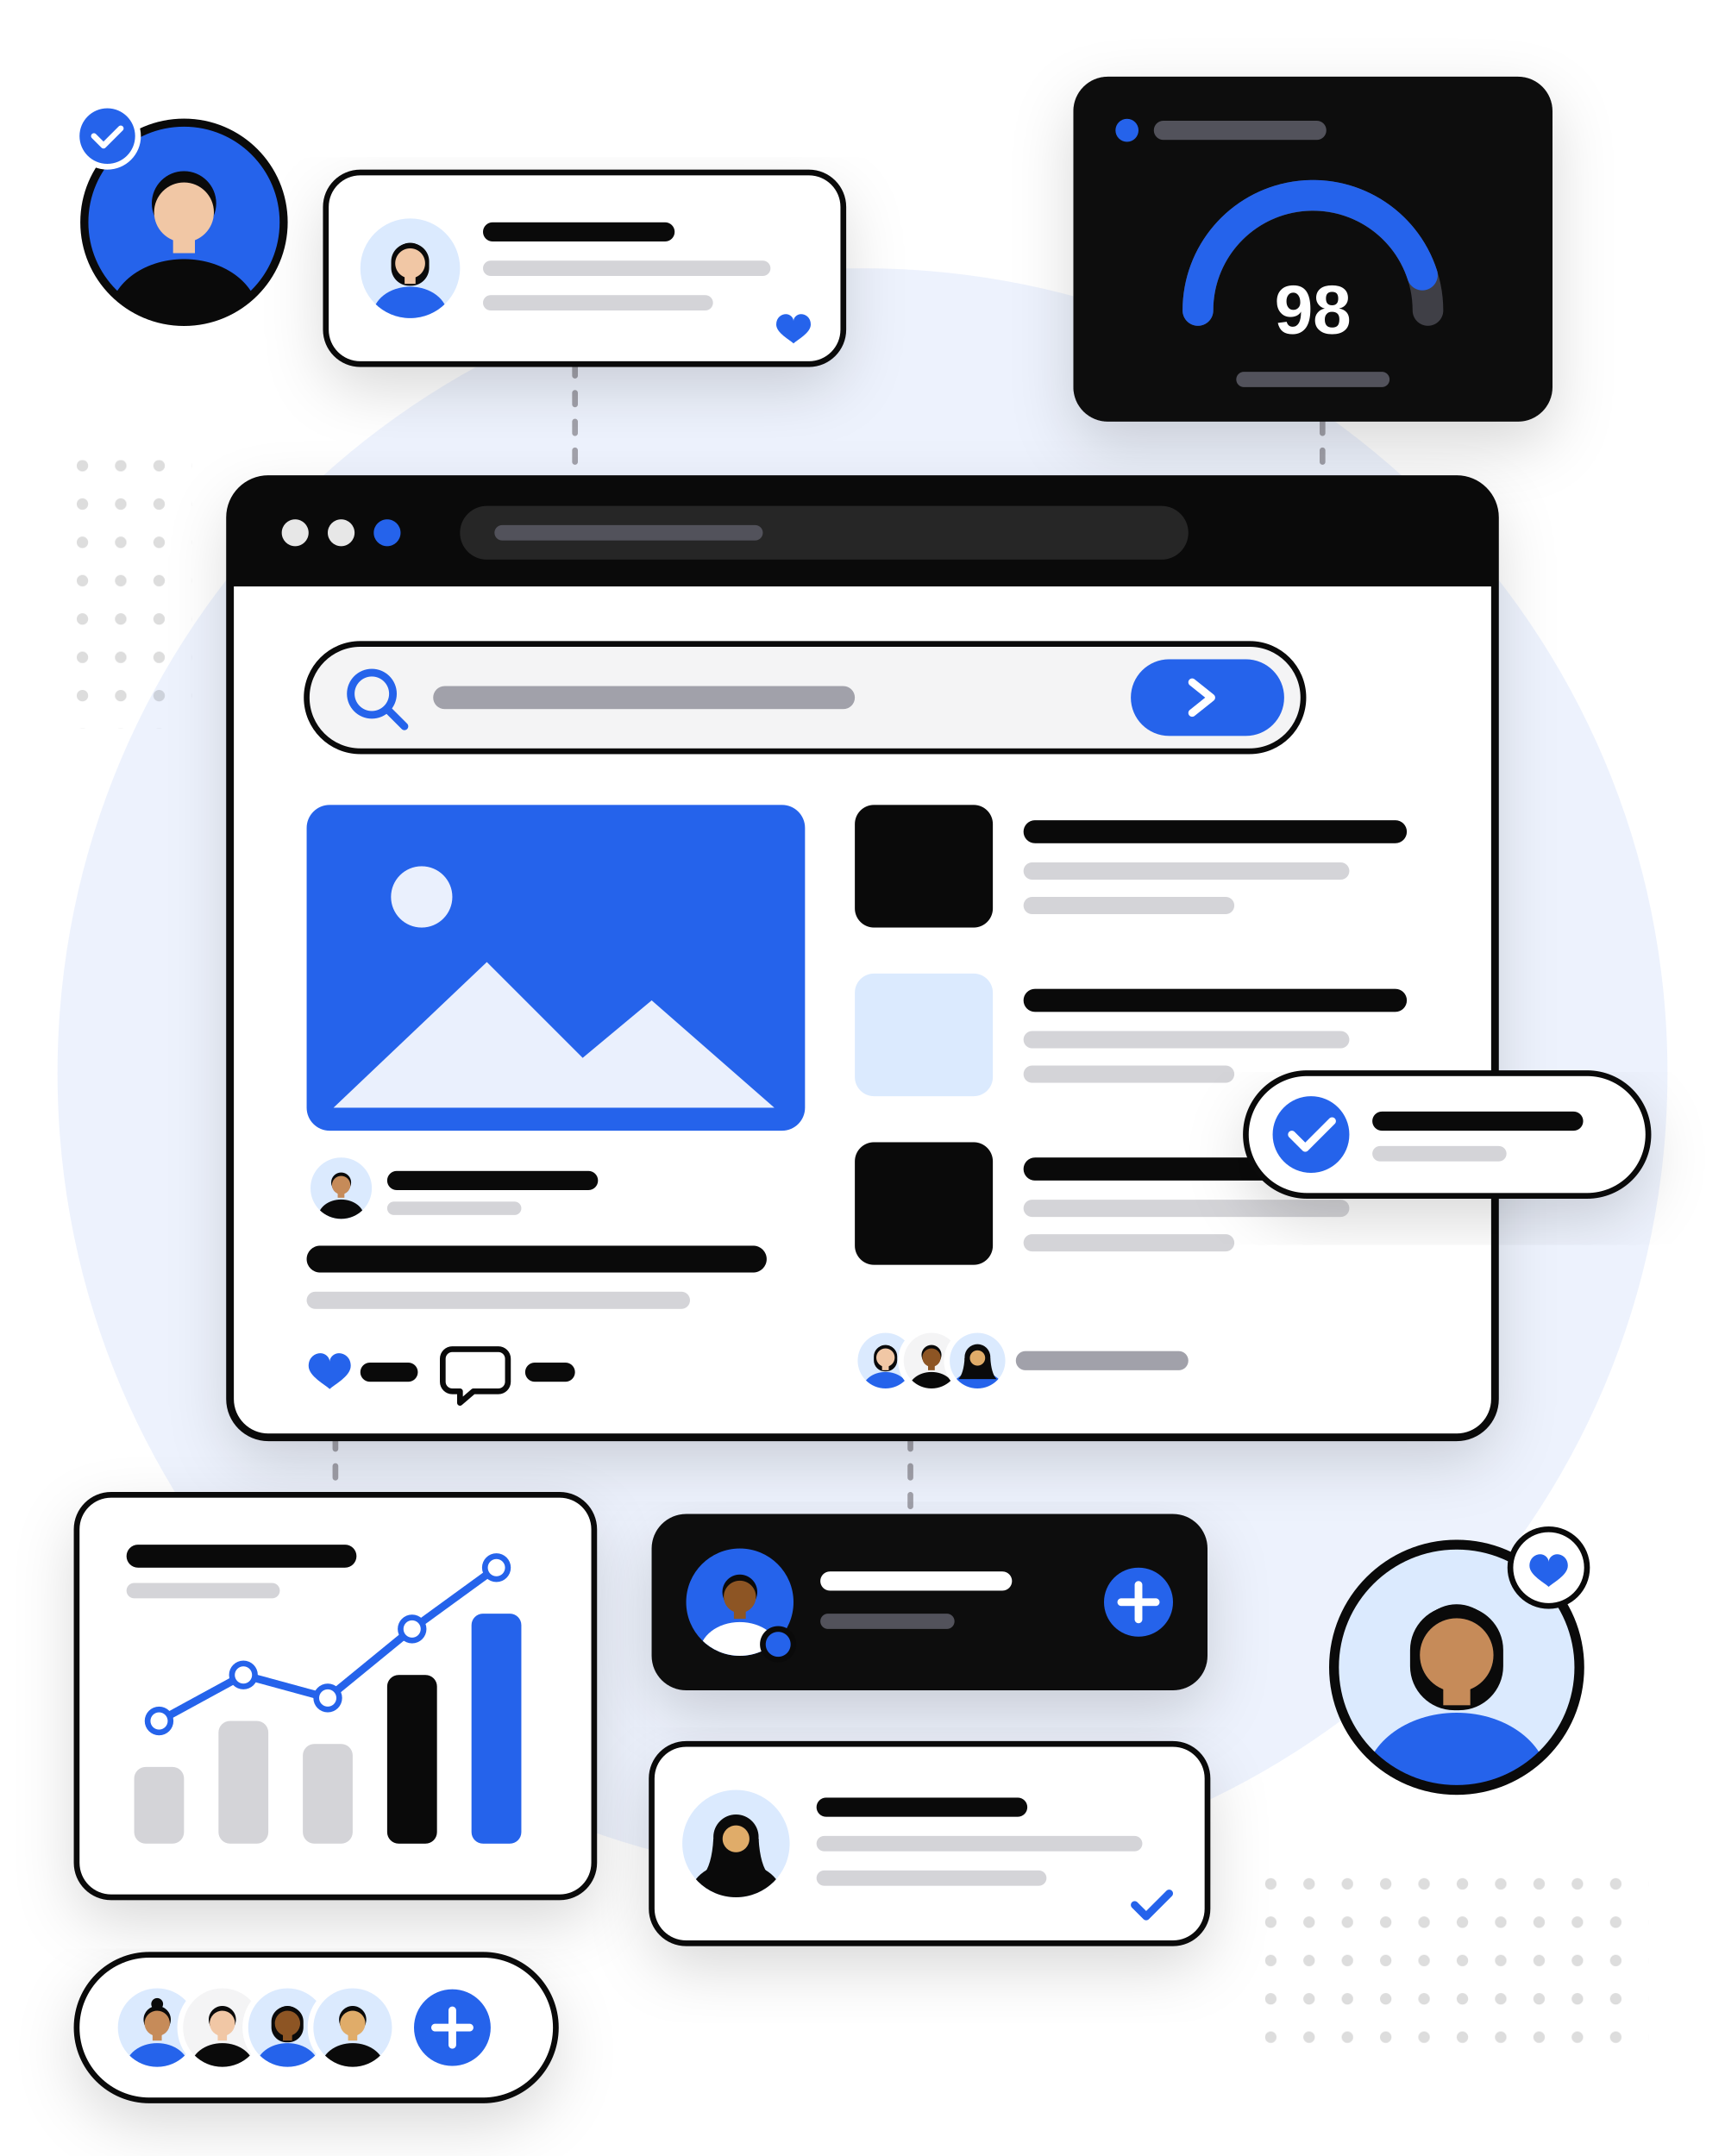
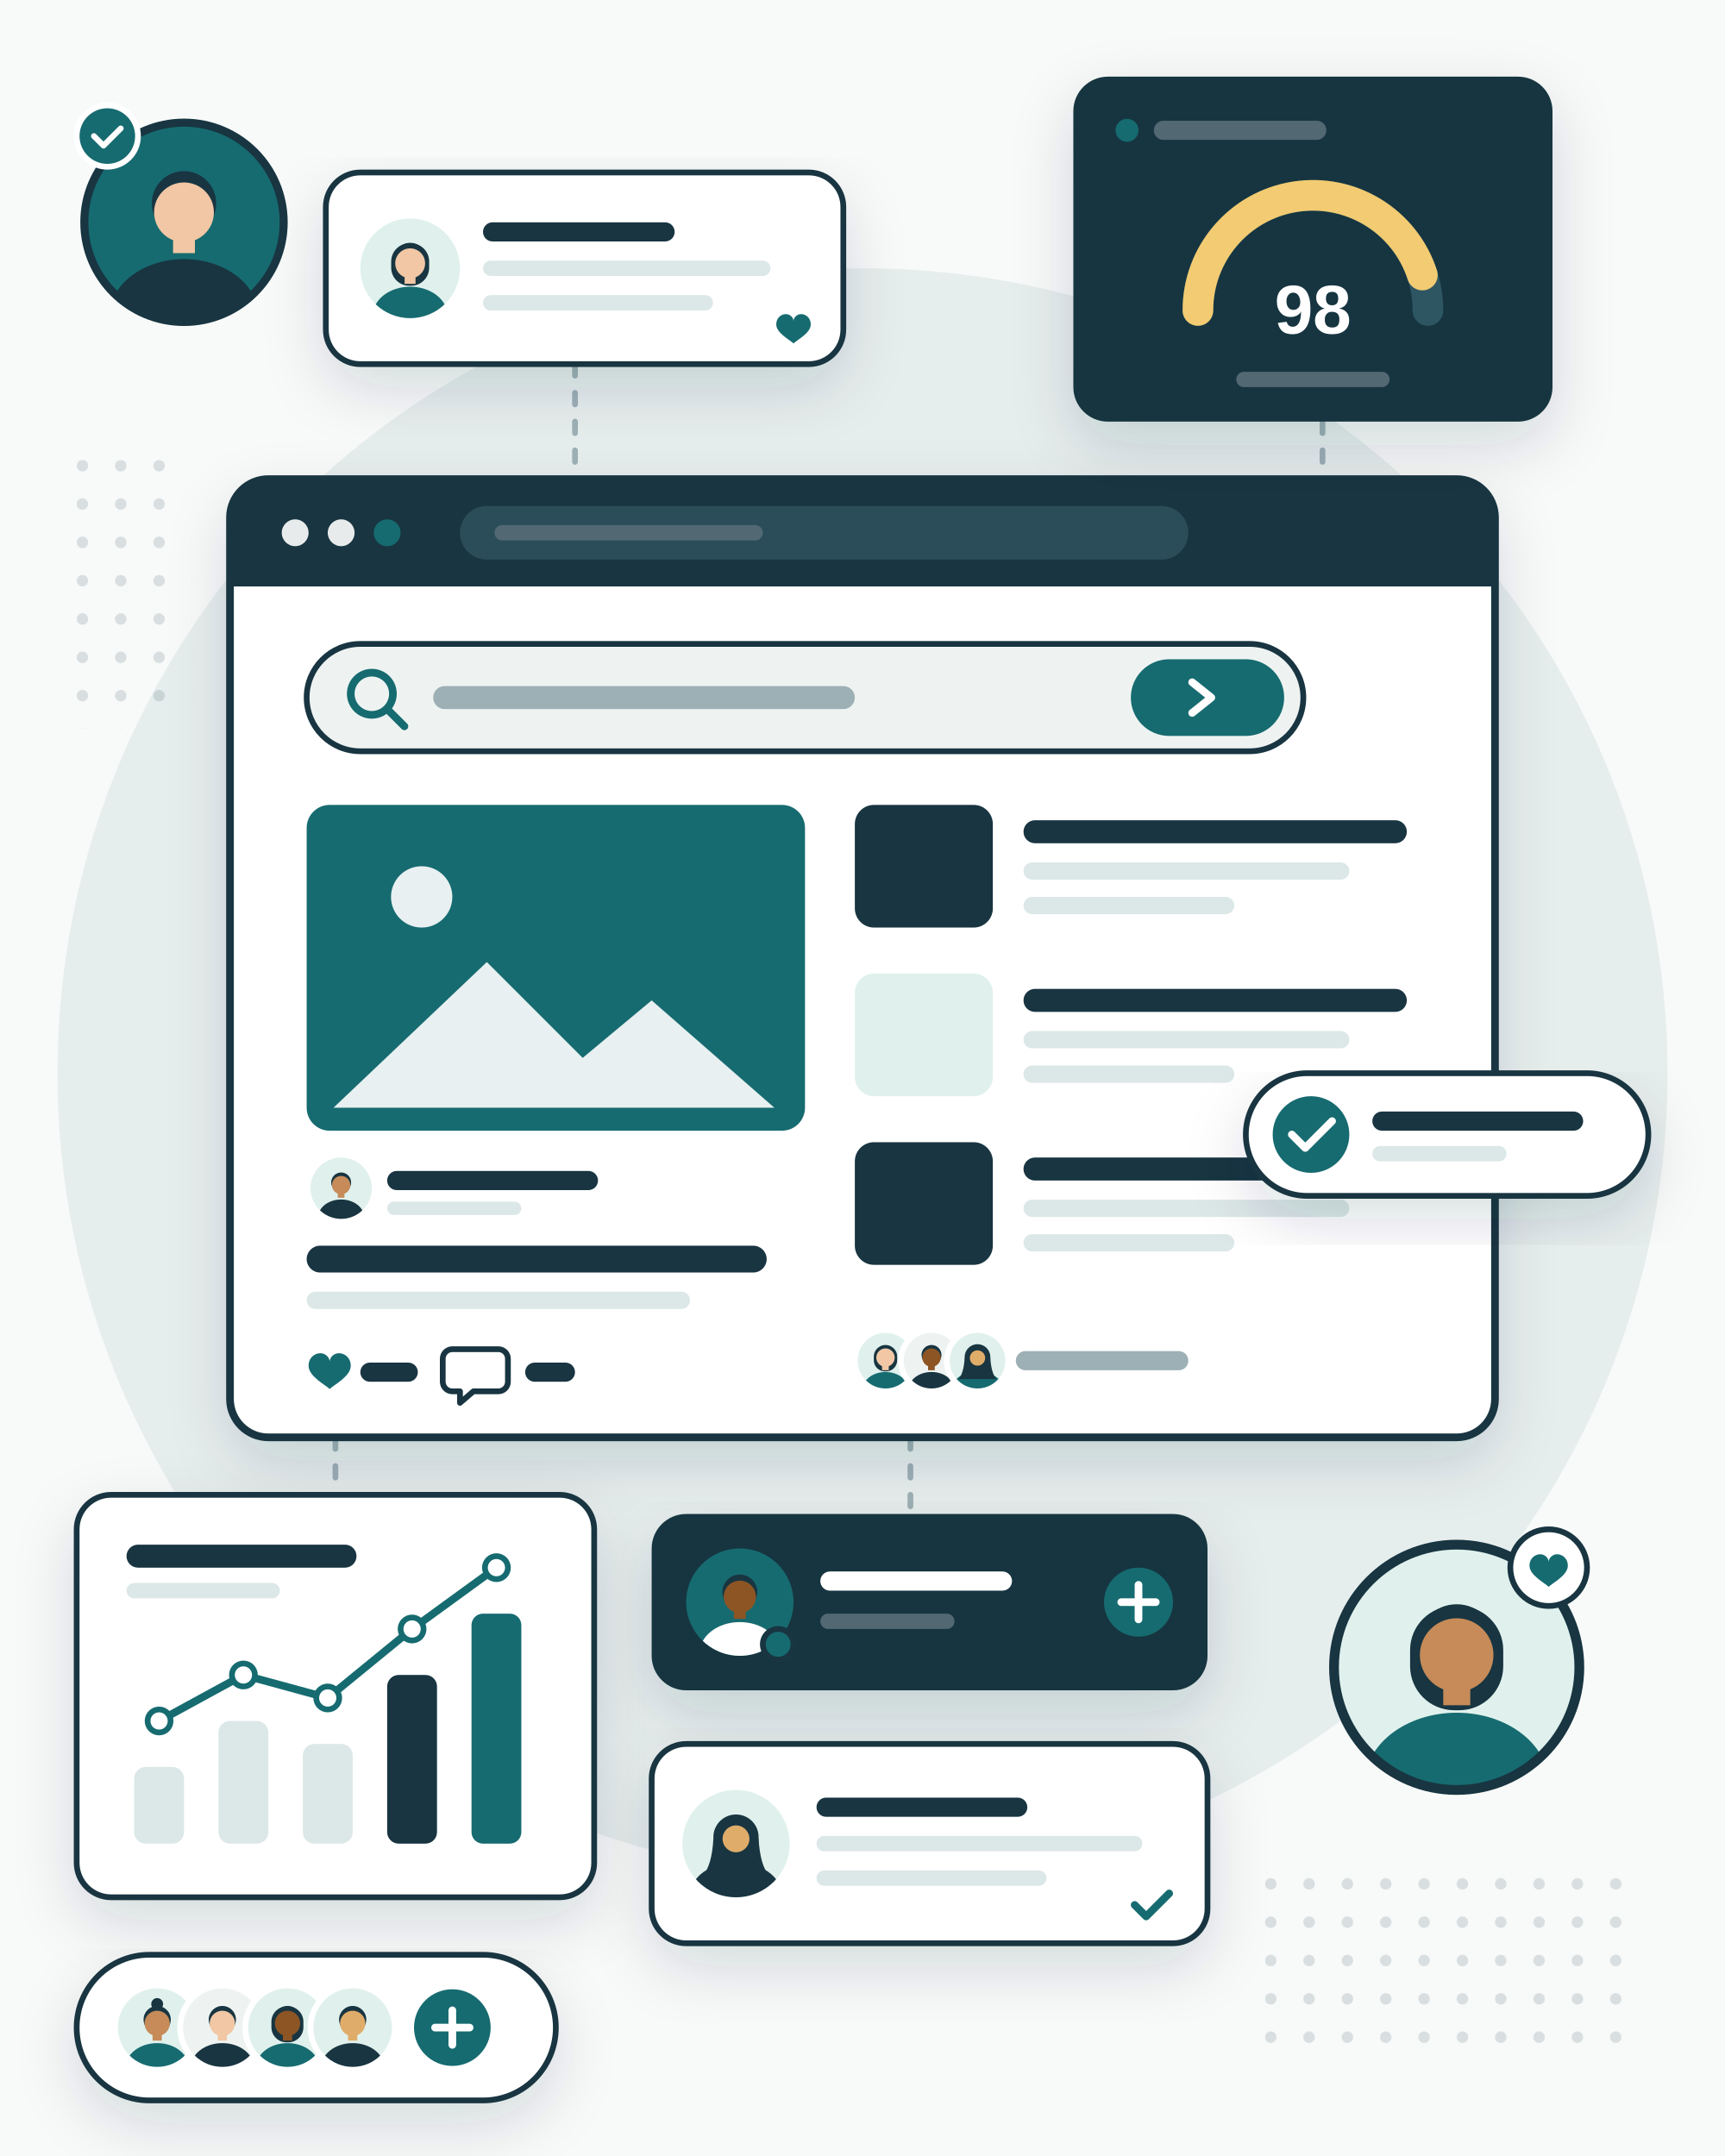
<svg xmlns="http://www.w3.org/2000/svg" viewBox="0 0 900 1125" width="900" height="1125" role="img" aria-label="Ilustrasi Maserta: artikel, performa website, dan komunitas pembaca">
  <defs>
    <filter id="sh" x="-20%" y="-20%" width="140%" height="160%">
-       <feDropShadow dx="0" dy="12" stdDeviation="16" flood-color="#0A0A0A" flood-opacity=".16" />
+       <feDropShadow dx="0" dy="12" stdDeviation="16" flood-color="#183541" flood-opacity=".16" />
    </filter>
    <pattern id="dots" width="20" height="20" patternUnits="userSpaceOnUse">
-       <circle cx="3" cy="3" r="3" fill="#0A0A0A" fill-opacity=".14" />
+       <circle cx="3" cy="3" r="3" fill="#183541" fill-opacity=".14" />
    </pattern>
  </defs>
-   <rect width="900" height="1125" fill="#FFFFFF" />
-   <circle cx="450" cy="560" r="420" fill="#2563EB" fill-opacity=".08" />
+   <rect width="900" height="1125" fill="#F8FAF9" />
+   <circle cx="450" cy="560" r="420" fill="#166B70" fill-opacity=".08" />
  <rect x="660" y="975" width="200" height="100" fill="url(#dots)" />
  <rect x="40" y="240" width="60" height="140" fill="url(#dots)" />
-   <g fill="none" stroke="#A1A1AA" stroke-width="3" stroke-dasharray="6 9" stroke-linecap="round">
+   <g fill="none" stroke="#9DB0B5" stroke-width="3" stroke-dasharray="6 9" stroke-linecap="round">
    <path d="M300 190V250" />
    <path d="M690 220V250" />
    <path d="M475 750V790" />
    <path d="M175 750V780" />
  </g>
  <g transform="translate(-110 70)">
    <clipPath id="win">
      <rect x="230" y="180" width="660" height="500" rx="20" />
    </clipPath>
    <g filter="url(#sh)">
      <rect x="230" y="180" width="660" height="500" rx="20" fill="#FFFFFF" />
    </g>
    <g clip-path="url(#win)">
-       <rect x="230" y="180" width="660" height="56" fill="#0A0A0A" />
+       <rect x="230" y="180" width="660" height="56" fill="#183541" />
      <circle cx="264" cy="208" r="7" fill="#FFFFFF" fill-opacity=".9" />
      <circle cx="288" cy="208" r="7" fill="#FFFFFF" fill-opacity=".9" />
-       <circle cx="312" cy="208" r="7" fill="#2563EB" />
-       <rect x="350" y="194" width="380" height="28" rx="14" fill="#262626" />
-       <rect x="368" y="204" width="140" height="8" rx="4.0" fill="#52525B" />
-       <rect x="270" y="266" width="520" height="56" rx="28" fill="#F4F4F5" stroke="#0A0A0A" stroke-width="3" />
-       <circle cx="304" cy="292" r="11" fill="none" stroke="#2563EB" stroke-width="4" />
-       <path d="M312 300 321 309" stroke="#2563EB" stroke-width="4" stroke-linecap="round" />
-       <rect x="336" y="288" width="220" height="12" rx="6.0" fill="#A1A1AA" />
-       <rect x="700" y="274" width="80" height="40" rx="20" fill="#2563EB" />
+       <circle cx="312" cy="208" r="7" fill="#166B70" />
+       <rect x="350" y="194" width="380" height="28" rx="14" fill="#2B4D5A" />
+       <rect x="368" y="204" width="140" height="8" rx="4.0" fill="#526873" />
+       <rect x="270" y="266" width="520" height="56" rx="28" fill="#EEF3F2" stroke="#183541" stroke-width="3" />
+       <circle cx="304" cy="292" r="11" fill="none" stroke="#166B70" stroke-width="4" />
+       <path d="M312 300 321 309" stroke="#166B70" stroke-width="4" stroke-linecap="round" />
+       <rect x="336" y="288" width="220" height="12" rx="6.0" fill="#9DB0B5" />
+       <rect x="700" y="274" width="80" height="40" rx="20" fill="#166B70" />
      <path d="M732 286 742 294 732 302" fill="none" stroke="#FFFFFF" stroke-width="4" stroke-linecap="round" stroke-linejoin="round" />
-       <rect x="270" y="350" width="260" height="170" rx="12" fill="#2563EB" />
+       <rect x="270" y="350" width="260" height="170" rx="12" fill="#166B70" />
      <circle cx="330" cy="398" r="16" fill="#FFFFFF" fill-opacity=".9" />
      <path d="M284 508 364 432 414 482 450 452 514 508Z" fill="#FFFFFF" fill-opacity=".9" />
      <clipPath id="a1">
        <circle cx="288" cy="550" r="16" />
      </clipPath>
      <g clip-path="url(#a1)">
-         <circle cx="288" cy="550" r="16" fill="#DBEAFE" />
-         <ellipse cx="288" cy="565.2" rx="12.0" ry="9.3" fill="#0A0A0A" />
+         <circle cx="288" cy="550" r="16" fill="#E0F1ED" />
+         <ellipse cx="288" cy="565.2" rx="12.0" ry="9.3" fill="#183541" />
        <rect x="286.2" y="550.2" width="3.5" height="4.8" fill="#C68B59" />
-         <circle cx="288" cy="547.0" r="5.2" fill="#0A0A0A" />
+         <circle cx="288" cy="547.0" r="5.2" fill="#183541" />
        <circle cx="288" cy="548.4" r="4.8" fill="#C68B59" />
      </g>
-       <rect x="312" y="541" width="110" height="10" rx="5.0" fill="#0A0A0A" />
-       <rect x="312" y="557" width="70" height="7" rx="3.5" fill="#D4D4D8" />
-       <rect x="270" y="580" width="240" height="14" rx="7.0" fill="#0A0A0A" />
-       <rect x="270" y="604" width="200" height="9" rx="4.5" fill="#D4D4D8" />
-       <path d="M0 .4C-.1 .3-.5 .1-.5-.15C-.5-.35-.35-.45-.22-.45C-.1-.45 0-.35 0-.25C0-.35.1-.45.22-.45C.35-.45.5-.35.5-.15C.5 .1.1 .3 0 .4Z" fill="#2563EB" transform="translate(282 646) scale(22)" />
-       <rect x="298" y="641" width="30" height="10" rx="5.0" fill="#0A0A0A" />
-       <path d="M346 634h24a5 5 0 0 1 5 5v12a5 5 0 0 1-5 5h-13l-7 6v-6h-4a5 5 0 0 1-5-5v-12a5 5 0 0 1 5-5z" fill="none" stroke="#0A0A0A" stroke-width="3" stroke-linejoin="round" />
-       <rect x="384" y="641" width="26" height="10" rx="5.0" fill="#0A0A0A" />
-       <rect x="556" y="350" width="72" height="64" rx="10" fill="#0A0A0A" />
-       <rect x="644" y="358" width="200" height="12" rx="6.0" fill="#0A0A0A" />
-       <rect x="644" y="380" width="170" height="9" rx="4.5" fill="#D4D4D8" />
-       <rect x="644" y="398" width="110" height="9" rx="4.5" fill="#D4D4D8" />
-       <rect x="556" y="438" width="72" height="64" rx="10" fill="#DBEAFE" />
-       <rect x="644" y="446" width="200" height="12" rx="6.0" fill="#0A0A0A" />
-       <rect x="644" y="468" width="170" height="9" rx="4.5" fill="#D4D4D8" />
-       <rect x="644" y="486" width="110" height="9" rx="4.5" fill="#D4D4D8" />
-       <rect x="556" y="526" width="72" height="64" rx="10" fill="#0A0A0A" />
-       <rect x="644" y="534" width="200" height="12" rx="6.0" fill="#0A0A0A" />
-       <rect x="644" y="556" width="170" height="9" rx="4.5" fill="#D4D4D8" />
-       <rect x="644" y="574" width="110" height="9" rx="4.5" fill="#D4D4D8" />
+       <rect x="312" y="541" width="110" height="10" rx="5.0" fill="#183541" />
+       <rect x="312" y="557" width="70" height="7" rx="3.5" fill="#DCE7E7" />
+       <rect x="270" y="580" width="240" height="14" rx="7.0" fill="#183541" />
+       <rect x="270" y="604" width="200" height="9" rx="4.5" fill="#DCE7E7" />
+       <path d="M0 .4C-.1 .3-.5 .1-.5-.15C-.5-.35-.35-.45-.22-.45C-.1-.45 0-.35 0-.25C0-.35.1-.45.22-.45C.35-.45.5-.35.5-.15C.5 .1.1 .3 0 .4Z" fill="#166B70" transform="translate(282 646) scale(22)" />
+       <rect x="298" y="641" width="30" height="10" rx="5.0" fill="#183541" />
+       <path d="M346 634h24a5 5 0 0 1 5 5v12a5 5 0 0 1-5 5h-13l-7 6v-6h-4a5 5 0 0 1-5-5v-12a5 5 0 0 1 5-5z" fill="none" stroke="#183541" stroke-width="3" stroke-linejoin="round" />
+       <rect x="384" y="641" width="26" height="10" rx="5.0" fill="#183541" />
+       <rect x="556" y="350" width="72" height="64" rx="10" fill="#183541" />
+       <rect x="644" y="358" width="200" height="12" rx="6.0" fill="#183541" />
+       <rect x="644" y="380" width="170" height="9" rx="4.5" fill="#DCE7E7" />
+       <rect x="644" y="398" width="110" height="9" rx="4.5" fill="#DCE7E7" />
+       <rect x="556" y="438" width="72" height="64" rx="10" fill="#E0F1ED" />
+       <rect x="644" y="446" width="200" height="12" rx="6.0" fill="#183541" />
+       <rect x="644" y="468" width="170" height="9" rx="4.5" fill="#DCE7E7" />
+       <rect x="644" y="486" width="110" height="9" rx="4.5" fill="#DCE7E7" />
+       <rect x="556" y="526" width="72" height="64" rx="10" fill="#183541" />
+       <rect x="644" y="534" width="200" height="12" rx="6.0" fill="#183541" />
+       <rect x="644" y="556" width="170" height="9" rx="4.5" fill="#DCE7E7" />
+       <rect x="644" y="574" width="110" height="9" rx="4.5" fill="#DCE7E7" />
      <clipPath id="a2">
        <circle cx="572" cy="640" r="16" />
      </clipPath>
      <g clip-path="url(#a2)">
-         <circle cx="572" cy="640" r="16" fill="#DBEAFE" />
-         <rect x="565.9" y="632.0" width="12.2" height="13.6" rx="5.8" fill="#0A0A0A" />
-         <ellipse cx="572" cy="655.2" rx="12.0" ry="9.3" fill="#2563EB" />
+         <circle cx="572" cy="640" r="16" fill="#E0F1ED" />
+         <rect x="565.9" y="632.0" width="12.2" height="13.6" rx="5.8" fill="#183541" />
+         <ellipse cx="572" cy="655.2" rx="12.0" ry="9.3" fill="#166B70" />
        <rect x="570.2" y="640.2" width="3.5" height="4.8" fill="#F1C7A5" />
-         <circle cx="572" cy="637.0" r="5.2" fill="#0A0A0A" />
+         <circle cx="572" cy="637.0" r="5.2" fill="#183541" />
        <circle cx="572" cy="638.4" r="4.8" fill="#F1C7A5" />
      </g>
      <circle cx="572" cy="640" r="16" fill="none" stroke="#FFFFFF" stroke-width="3.0" />
      <clipPath id="a3">
        <circle cx="596" cy="640" r="16" />
      </clipPath>
      <g clip-path="url(#a3)">
-         <circle cx="596" cy="640" r="16" fill="#F4F4F5" />
-         <ellipse cx="596" cy="655.2" rx="12.0" ry="9.3" fill="#0A0A0A" />
+         <circle cx="596" cy="640" r="16" fill="#EEF3F2" />
+         <ellipse cx="596" cy="655.2" rx="12.0" ry="9.3" fill="#183541" />
        <rect x="594.2" y="640.2" width="3.5" height="4.8" fill="#8D5524" />
-         <circle cx="596" cy="637.0" r="5.2" fill="#0A0A0A" />
+         <circle cx="596" cy="637.0" r="5.2" fill="#183541" />
        <circle cx="596" cy="638.4" r="4.8" fill="#8D5524" />
      </g>
      <circle cx="596" cy="640" r="16" fill="none" stroke="#FFFFFF" stroke-width="3.0" />
      <clipPath id="a4">
        <circle cx="620" cy="640" r="16" />
      </clipPath>
      <g clip-path="url(#a4)">
-         <circle cx="620" cy="640" r="16" fill="#DBEAFE" />
-         <ellipse cx="620" cy="655.2" rx="13.6" ry="9.6" fill="#2563EB" />
-         <circle cx="620" cy="638.1" r="6.7" fill="#0A0A0A" />
-         <path d="M613.3 638.6Q612.8 646.6 610.1 649.6H629.9Q627.2 646.6 626.7 638.6Z" fill="#0A0A0A" />
+         <circle cx="620" cy="640" r="16" fill="#E0F1ED" />
+         <ellipse cx="620" cy="655.2" rx="13.6" ry="9.6" fill="#166B70" />
+         <circle cx="620" cy="638.1" r="6.7" fill="#183541" />
+         <path d="M613.3 638.6Q612.8 646.6 610.1 649.6H629.9Q627.2 646.6 626.7 638.6Z" fill="#183541" />
        <circle cx="620" cy="638.6" r="4.0" fill="#E0AC69" />
      </g>
      <circle cx="620" cy="640" r="16" fill="none" stroke="#FFFFFF" stroke-width="3.0" />
-       <rect x="640" y="635" width="90" height="10" rx="5.0" fill="#A1A1AA" />
+       <rect x="640" y="635" width="90" height="10" rx="5.0" fill="#9DB0B5" />
    </g>
-     <rect x="230" y="180" width="660" height="500" rx="20" fill="none" stroke="#0A0A0A" stroke-width="4" />
-   </g>
-   <g filter="url(#sh)">
-     <rect x="560" y="40" width="250" height="180" rx="18" fill="#0A0A0A" />
-   </g>
-   <circle cx="588" cy="68" r="6" fill="#2563EB" />
-   <rect x="602" y="63" width="90" height="10" rx="5.0" fill="#52525B" />
-   <path d="M625 162A60 60 0 0 1 745 162" fill="none" stroke="#3F3F46" stroke-width="16" stroke-linecap="round" />
-   <path d="M625 162A60 60 0 0 1 742.1 143.5" fill="none" stroke="#2563EB" stroke-width="16" stroke-linecap="round" />
+     <rect x="230" y="180" width="660" height="500" rx="20" fill="none" stroke="#183541" stroke-width="4" />
+   </g>
+   <g filter="url(#sh)">
+     <rect x="560" y="40" width="250" height="180" rx="18" fill="#183541" />
+   </g>
+   <circle cx="588" cy="68" r="6" fill="#166B70" />
+   <rect x="602" y="63" width="90" height="10" rx="5.0" fill="#526873" />
+   <path d="M625 162A60 60 0 0 1 745 162" fill="none" stroke="#2E5662" stroke-width="16" stroke-linecap="round" />
+   <path d="M625 162A60 60 0 0 1 742.1 143.5" fill="none" stroke="#F2CB72" stroke-width="16" stroke-linecap="round" />
  <path d="M683.7 161.2Q683.7 167.8 681.3 171.1Q678.8 174.4 674.4 174.4Q671.1 174.4 669.3 173Q667.4 171.6 666.7 168.5L671.3 167.9Q672 170.5 674.5 170.5Q676.5 170.5 677.7 168.5Q678.8 166.5 678.8 162.6Q678.1 163.9 676.6 164.7Q675.1 165.4 673.3 165.4Q670.1 165.4 668.2 163.2Q666.2 161 666.2 157.2Q666.2 153.3 668.5 151.1Q670.7 148.9 674.9 148.9Q679.3 148.9 681.5 151.9Q683.7 155 683.7 161.2ZM678.4 157.8Q678.4 155.5 677.4 154.1Q676.4 152.7 674.8 152.7Q673.1 152.7 672.2 153.9Q671.2 155.1 671.2 157.2Q671.2 159.3 672.2 160.5Q673.1 161.7 674.8 161.7Q676.4 161.7 677.4 160.6Q678.4 159.6 678.4 157.8Z M703.9 167Q703.9 170.5 701.6 172.4Q699.3 174.4 695 174.4Q690.8 174.4 688.5 172.4Q686.1 170.5 686.1 167.1Q686.1 164.7 687.5 163.1Q688.9 161.4 691.2 161V161Q689.2 160.5 688 159Q686.7 157.4 686.7 155.4Q686.7 152.4 688.9 150.6Q691 148.9 695 148.9Q699 148.9 701.1 150.6Q703.3 152.3 703.3 155.5Q703.3 157.5 702.1 159Q700.9 160.5 698.8 160.9V161Q701.2 161.4 702.6 163Q703.9 164.5 703.9 167ZM698.2 155.7Q698.2 154 697.4 153.1Q696.6 152.3 695 152.3Q691.8 152.3 691.8 155.7Q691.8 159.3 695 159.3Q696.6 159.3 697.4 158.4Q698.2 157.6 698.2 155.7ZM698.8 166.6Q698.8 162.7 694.9 162.7Q693.1 162.7 692.2 163.8Q691.2 164.8 691.2 166.7Q691.2 168.9 692.2 169.9Q693.1 170.9 695.1 170.9Q697 170.9 697.9 169.9Q698.8 168.9 698.8 166.6Z" fill="#FFFFFF" />
-   <rect x="645" y="194" width="80" height="8" rx="4.0" fill="#52525B" />
+   <rect x="645" y="194" width="80" height="8" rx="4.0" fill="#526873" />
  <g filter="url(#sh)">
    <rect x="170" y="90" width="270" height="100" rx="18" fill="#FFFFFF" />
  </g>
-   <rect x="170" y="90" width="270" height="100" rx="18" fill="none" stroke="#0A0A0A" stroke-width="3" />
+   <rect x="170" y="90" width="270" height="100" rx="18" fill="none" stroke="#183541" stroke-width="3" />
  <clipPath id="a5">
    <circle cx="214" cy="140" r="26" />
  </clipPath>
  <g clip-path="url(#a5)">
-     <circle cx="214" cy="140" r="26" fill="#DBEAFE" />
-     <rect x="204.1" y="127.0" width="19.8" height="22.1" rx="9.4" fill="#0A0A0A" />
-     <ellipse cx="214" cy="164.7" rx="19.5" ry="15.1" fill="#2563EB" />
+     <circle cx="214" cy="140" r="26" fill="#E0F1ED" />
+     <rect x="204.1" y="127.0" width="19.8" height="22.1" rx="9.4" fill="#183541" />
+     <ellipse cx="214" cy="164.7" rx="19.5" ry="15.1" fill="#166B70" />
    <rect x="211.1" y="140.3" width="5.7" height="7.8" fill="#F1C7A5" />
-     <circle cx="214" cy="135.1" r="8.4" fill="#0A0A0A" />
+     <circle cx="214" cy="135.1" r="8.4" fill="#183541" />
    <circle cx="214" cy="137.4" r="7.8" fill="#F1C7A5" />
  </g>
-   <rect x="252" y="116" width="100" height="10" rx="5.0" fill="#0A0A0A" />
-   <rect x="252" y="136" width="150" height="8" rx="4.0" fill="#D4D4D8" />
-   <rect x="252" y="154" width="120" height="8" rx="4.0" fill="#D4D4D8" />
-   <path d="M0 .4C-.1 .3-.5 .1-.5-.15C-.5-.35-.35-.45-.22-.45C-.1-.45 0-.35 0-.25C0-.35.1-.45.22-.45C.35-.45.5-.35.5-.15C.5 .1.1 .3 0 .4Z" fill="#2563EB" transform="translate(414 172) scale(18)" />
+   <rect x="252" y="116" width="100" height="10" rx="5.0" fill="#183541" />
+   <rect x="252" y="136" width="150" height="8" rx="4.0" fill="#DCE7E7" />
+   <rect x="252" y="154" width="120" height="8" rx="4.0" fill="#DCE7E7" />
+   <path d="M0 .4C-.1 .3-.5 .1-.5-.15C-.5-.35-.35-.45-.22-.45C-.1-.45 0-.35 0-.25C0-.35.1-.45.22-.45C.35-.45.5-.35.5-.15C.5 .1.1 .3 0 .4Z" fill="#166B70" transform="translate(414 172) scale(18)" />
  <clipPath id="a6">
    <circle cx="96" cy="116" r="52" />
  </clipPath>
  <g clip-path="url(#a6)">
-     <circle cx="96" cy="116" r="52" fill="#2563EB" />
-     <ellipse cx="96" cy="165.4" rx="39.0" ry="30.2" fill="#0A0A0A" />
+     <circle cx="96" cy="116" r="52" fill="#166B70" />
+     <ellipse cx="96" cy="165.4" rx="39.0" ry="30.2" fill="#183541" />
    <rect x="90.3" y="116.5" width="11.4" height="15.6" fill="#F1C7A5" />
-     <circle cx="96" cy="106.1" r="16.8" fill="#0A0A0A" />
+     <circle cx="96" cy="106.1" r="16.8" fill="#183541" />
    <circle cx="96" cy="110.8" r="15.6" fill="#F1C7A5" />
  </g>
-   <circle cx="96" cy="116" r="52" fill="none" stroke="#0A0A0A" stroke-width="4.2" />
-   <circle cx="56" cy="71" r="16" fill="#2563EB" stroke="#FFFFFF" stroke-width="3" />
+   <circle cx="96" cy="116" r="52" fill="none" stroke="#183541" stroke-width="4.2" />
+   <circle cx="56" cy="71" r="16" fill="#166B70" stroke="#FFFFFF" stroke-width="3" />
  <path d="M49 71l5 5 9-9" fill="none" stroke="#FFFFFF" stroke-width="3" stroke-linecap="round" stroke-linejoin="round" />
  <g filter="url(#sh)">
    <rect x="650" y="560" width="210" height="64" rx="32" fill="#FFFFFF" />
  </g>
-   <rect x="650" y="560" width="210" height="64" rx="32" fill="none" stroke="#0A0A0A" stroke-width="3" />
-   <circle cx="684" cy="592" r="20" fill="#2563EB" />
+   <rect x="650" y="560" width="210" height="64" rx="32" fill="none" stroke="#183541" stroke-width="3" />
+   <circle cx="684" cy="592" r="20" fill="#166B70" />
  <path d="M674 592 681 599 695 585" fill="none" stroke="#FFFFFF" stroke-width="4" stroke-linecap="round" stroke-linejoin="round" />
-   <rect x="716" y="580" width="110" height="10" rx="5.0" fill="#0A0A0A" />
-   <rect x="716" y="598" width="70" height="8" rx="4.0" fill="#D4D4D8" />
+   <rect x="716" y="580" width="110" height="10" rx="5.0" fill="#183541" />
+   <rect x="716" y="598" width="70" height="8" rx="4.0" fill="#DCE7E7" />
  <g filter="url(#sh)">
    <rect x="40" y="780" width="270" height="210" rx="18" fill="#FFFFFF" />
  </g>
-   <rect x="40" y="780" width="270" height="210" rx="18" fill="none" stroke="#0A0A0A" stroke-width="3" />
-   <rect x="66" y="806" width="120" height="12" rx="6.0" fill="#0A0A0A" />
-   <rect x="66" y="826" width="80" height="8" rx="4.0" fill="#D4D4D8" />
-   <rect x="70" y="922" width="26" height="40" rx="6" fill="#D4D4D8" />
-   <rect x="114" y="898" width="26" height="64" rx="6" fill="#D4D4D8" />
-   <rect x="158" y="910" width="26" height="52" rx="6" fill="#D4D4D8" />
-   <rect x="202" y="874" width="26" height="88" rx="6" fill="#0A0A0A" />
-   <rect x="246" y="842" width="26" height="120" rx="6" fill="#2563EB" />
-   <polyline points="83,898 127,874 171,886 215,850 259,818" fill="none" stroke="#2563EB" stroke-width="4" stroke-linejoin="round" stroke-linecap="round" />
-   <g fill="#FFFFFF" stroke="#2563EB" stroke-width="3">
+   <rect x="40" y="780" width="270" height="210" rx="18" fill="none" stroke="#183541" stroke-width="3" />
+   <rect x="66" y="806" width="120" height="12" rx="6.0" fill="#183541" />
+   <rect x="66" y="826" width="80" height="8" rx="4.0" fill="#DCE7E7" />
+   <rect x="70" y="922" width="26" height="40" rx="6" fill="#DCE7E7" />
+   <rect x="114" y="898" width="26" height="64" rx="6" fill="#DCE7E7" />
+   <rect x="158" y="910" width="26" height="52" rx="6" fill="#DCE7E7" />
+   <rect x="202" y="874" width="26" height="88" rx="6" fill="#183541" />
+   <rect x="246" y="842" width="26" height="120" rx="6" fill="#166B70" />
+   <polyline points="83,898 127,874 171,886 215,850 259,818" fill="none" stroke="#166B70" stroke-width="4" stroke-linejoin="round" stroke-linecap="round" />
+   <g fill="#FFFFFF" stroke="#166B70" stroke-width="3">
    <circle cx="83" cy="898" r="6" />
    <circle cx="127" cy="874" r="6" />
    <circle cx="171" cy="886" r="6" />
    <circle cx="215" cy="850" r="6" />
    <circle cx="259" cy="818" r="6" />
  </g>
  <g filter="url(#sh)">
    <rect x="40" y="1020" width="250" height="76" rx="38" fill="#FFFFFF" />
  </g>
-   <rect x="40" y="1020" width="250" height="76" rx="38" fill="none" stroke="#0A0A0A" stroke-width="3" />
+   <rect x="40" y="1020" width="250" height="76" rx="38" fill="none" stroke="#183541" stroke-width="3" />
  <clipPath id="a7">
    <circle cx="82" cy="1058" r="22" />
  </clipPath>
  <g clip-path="url(#a7)">
-     <circle cx="82" cy="1058" r="22" fill="#DBEAFE" />
-     <ellipse cx="82" cy="1078.9" rx="16.5" ry="12.8" fill="#2563EB" />
+     <circle cx="82" cy="1058" r="22" fill="#E0F1ED" />
+     <ellipse cx="82" cy="1078.9" rx="16.5" ry="12.8" fill="#166B70" />
    <rect x="79.6" y="1058.2" width="4.8" height="6.6" fill="#C68B59" />
-     <circle cx="82" cy="1053.8" r="7.1" fill="#0A0A0A" />
-     <circle cx="82" cy="1045.7" r="3.1" fill="#0A0A0A" />
+     <circle cx="82" cy="1053.8" r="7.1" fill="#183541" />
+     <circle cx="82" cy="1045.7" r="3.1" fill="#183541" />
    <circle cx="82" cy="1055.8" r="6.6" fill="#C68B59" />
  </g>
  <circle cx="82" cy="1058" r="22" fill="none" stroke="#FFFFFF" stroke-width="3.0" />
  <clipPath id="a8">
    <circle cx="116" cy="1058" r="22" />
  </clipPath>
  <g clip-path="url(#a8)">
-     <circle cx="116" cy="1058" r="22" fill="#F4F4F5" />
-     <ellipse cx="116" cy="1078.9" rx="16.5" ry="12.8" fill="#0A0A0A" />
+     <circle cx="116" cy="1058" r="22" fill="#EEF3F2" />
+     <ellipse cx="116" cy="1078.9" rx="16.5" ry="12.8" fill="#183541" />
    <rect x="113.6" y="1058.2" width="4.8" height="6.6" fill="#F1C7A5" />
-     <circle cx="116" cy="1053.8" r="7.1" fill="#0A0A0A" />
+     <circle cx="116" cy="1053.8" r="7.1" fill="#183541" />
    <circle cx="116" cy="1055.8" r="6.6" fill="#F1C7A5" />
  </g>
  <circle cx="116" cy="1058" r="22" fill="none" stroke="#FFFFFF" stroke-width="3.0" />
  <clipPath id="a9">
    <circle cx="150" cy="1058" r="22" />
  </clipPath>
  <g clip-path="url(#a9)">
-     <circle cx="150" cy="1058" r="22" fill="#DBEAFE" />
-     <rect x="141.6" y="1047.0" width="16.7" height="18.7" rx="7.9" fill="#0A0A0A" />
-     <ellipse cx="150" cy="1078.9" rx="16.5" ry="12.8" fill="#2563EB" />
+     <circle cx="150" cy="1058" r="22" fill="#E0F1ED" />
+     <rect x="141.6" y="1047.0" width="16.7" height="18.7" rx="7.9" fill="#183541" />
+     <ellipse cx="150" cy="1078.9" rx="16.5" ry="12.8" fill="#166B70" />
    <rect x="147.6" y="1058.2" width="4.8" height="6.6" fill="#8D5524" />
-     <circle cx="150" cy="1053.8" r="7.1" fill="#0A0A0A" />
+     <circle cx="150" cy="1053.8" r="7.1" fill="#183541" />
    <circle cx="150" cy="1055.8" r="6.6" fill="#8D5524" />
  </g>
  <circle cx="150" cy="1058" r="22" fill="none" stroke="#FFFFFF" stroke-width="3.0" />
  <clipPath id="a10">
    <circle cx="184" cy="1058" r="22" />
  </clipPath>
  <g clip-path="url(#a10)">
-     <circle cx="184" cy="1058" r="22" fill="#DBEAFE" />
-     <ellipse cx="184" cy="1078.9" rx="16.5" ry="12.8" fill="#0A0A0A" />
+     <circle cx="184" cy="1058" r="22" fill="#E0F1ED" />
+     <ellipse cx="184" cy="1078.9" rx="16.5" ry="12.8" fill="#183541" />
    <rect x="181.6" y="1058.2" width="4.8" height="6.6" fill="#E0AC69" />
-     <circle cx="184" cy="1053.8" r="7.1" fill="#0A0A0A" />
+     <circle cx="184" cy="1053.8" r="7.1" fill="#183541" />
    <circle cx="184" cy="1055.8" r="6.6" fill="#E0AC69" />
  </g>
  <circle cx="184" cy="1058" r="22" fill="none" stroke="#FFFFFF" stroke-width="3.0" />
-   <circle cx="236" cy="1058" r="22" fill="#2563EB" stroke="#FFFFFF" stroke-width="4" />
+   <circle cx="236" cy="1058" r="22" fill="#166B70" stroke="#FFFFFF" stroke-width="4" />
  <path d="M236 1049v18M227 1058h18" stroke="#FFFFFF" stroke-width="4" stroke-linecap="round" />
  <g filter="url(#sh)">
-     <rect x="340" y="790" width="290" height="92" rx="18" fill="#0A0A0A" />
+     <rect x="340" y="790" width="290" height="92" rx="18" fill="#183541" />
  </g>
  <clipPath id="a11">
    <circle cx="386" cy="836" r="28" />
  </clipPath>
  <g clip-path="url(#a11)">
-     <circle cx="386" cy="836" r="28" fill="#2563EB" />
+     <circle cx="386" cy="836" r="28" fill="#166B70" />
    <ellipse cx="386" cy="862.6" rx="21.0" ry="16.2" fill="#FFFFFF" />
    <rect x="382.9" y="836.3" width="6.2" height="8.4" fill="#8D5524" />
-     <circle cx="386" cy="830.7" r="9.1" fill="#0A0A0A" />
+     <circle cx="386" cy="830.7" r="9.1" fill="#183541" />
    <circle cx="386" cy="833.2" r="8.4" fill="#8D5524" />
  </g>
-   <circle cx="406" cy="858" r="8" fill="#2563EB" stroke="#0A0A0A" stroke-width="3" />
+   <circle cx="406" cy="858" r="8" fill="#166B70" stroke="#183541" stroke-width="3" />
  <rect x="428" y="820" width="100" height="10" rx="5.0" fill="#FFFFFF" />
-   <rect x="428" y="842" width="70" height="8" rx="4.0" fill="#52525B" />
-   <circle cx="594" cy="836" r="18" fill="#2563EB" />
+   <rect x="428" y="842" width="70" height="8" rx="4.0" fill="#526873" />
+   <circle cx="594" cy="836" r="18" fill="#166B70" />
  <path d="M594 827v18M585 836h18" stroke="#FFFFFF" stroke-width="4" stroke-linecap="round" />
  <g filter="url(#sh)">
    <rect x="340" y="910" width="290" height="104" rx="18" fill="#FFFFFF" />
  </g>
-   <rect x="340" y="910" width="290" height="104" rx="18" fill="none" stroke="#0A0A0A" stroke-width="3" />
+   <rect x="340" y="910" width="290" height="104" rx="18" fill="none" stroke="#183541" stroke-width="3" />
  <clipPath id="a12">
    <circle cx="384" cy="962" r="28" />
  </clipPath>
  <g clip-path="url(#a12)">
-     <circle cx="384" cy="962" r="28" fill="#DBEAFE" />
-     <ellipse cx="384" cy="988.6" rx="23.8" ry="16.8" fill="#0A0A0A" />
-     <circle cx="384" cy="958.6" r="11.8" fill="#0A0A0A" />
-     <path d="M372.2 959.5Q371.4 973.5 366.6 978.8H401.4Q396.6 973.5 395.8 959.5Z" fill="#0A0A0A" />
+     <circle cx="384" cy="962" r="28" fill="#E0F1ED" />
+     <ellipse cx="384" cy="988.6" rx="23.8" ry="16.8" fill="#183541" />
+     <circle cx="384" cy="958.6" r="11.8" fill="#183541" />
+     <path d="M372.2 959.5Q371.4 973.5 366.6 978.8H401.4Q396.6 973.5 395.8 959.5Z" fill="#183541" />
    <circle cx="384" cy="959.5" r="7.0" fill="#E0AC69" />
  </g>
-   <rect x="426" y="938" width="110" height="10" rx="5.0" fill="#0A0A0A" />
-   <rect x="426" y="958" width="170" height="8" rx="4.0" fill="#D4D4D8" />
-   <rect x="426" y="976" width="120" height="8" rx="4.0" fill="#D4D4D8" />
-   <path d="M592 994l6 6 12-12" fill="none" stroke="#2563EB" stroke-width="4" stroke-linecap="round" stroke-linejoin="round" />
+   <rect x="426" y="938" width="110" height="10" rx="5.0" fill="#183541" />
+   <rect x="426" y="958" width="170" height="8" rx="4.0" fill="#DCE7E7" />
+   <rect x="426" y="976" width="120" height="8" rx="4.0" fill="#DCE7E7" />
+   <path d="M592 994l6 6 12-12" fill="none" stroke="#166B70" stroke-width="4" stroke-linecap="round" stroke-linejoin="round" />
  <clipPath id="a13">
    <circle cx="760" cy="870" r="64" />
  </clipPath>
  <g clip-path="url(#a13)">
-     <circle cx="760" cy="870" r="64" fill="#DBEAFE" />
-     <rect x="735.7" y="838.0" width="48.6" height="54.4" rx="23.0" fill="#0A0A0A" />
-     <ellipse cx="760" cy="930.8" rx="48.0" ry="37.1" fill="#2563EB" />
+     <circle cx="760" cy="870" r="64" fill="#E0F1ED" />
+     <rect x="735.7" y="838.0" width="48.6" height="54.4" rx="23.0" fill="#183541" />
+     <ellipse cx="760" cy="930.8" rx="48.0" ry="37.1" fill="#166B70" />
    <rect x="753.0" y="870.6" width="14.1" height="19.2" fill="#C68B59" />
-     <circle cx="760" cy="857.8" r="20.7" fill="#0A0A0A" />
+     <circle cx="760" cy="857.8" r="20.7" fill="#183541" />
    <circle cx="760" cy="863.6" r="19.2" fill="#C68B59" />
  </g>
-   <circle cx="760" cy="870" r="64" fill="none" stroke="#0A0A0A" stroke-width="5.1" />
-   <circle cx="808" cy="818" r="20" fill="#FFFFFF" stroke="#0A0A0A" stroke-width="3" />
-   <path d="M0 .4C-.1 .3-.5 .1-.5-.15C-.5-.35-.35-.45-.22-.45C-.1-.45 0-.35 0-.25C0-.35.1-.45.22-.45C.35-.45.5-.35.5-.15C.5 .1.1 .3 0 .4Z" fill="#2563EB" transform="translate(808 820) scale(20)" />
+   <circle cx="760" cy="870" r="64" fill="none" stroke="#183541" stroke-width="5.1" />
+   <circle cx="808" cy="818" r="20" fill="#FFFFFF" stroke="#183541" stroke-width="3" />
+   <path d="M0 .4C-.1 .3-.5 .1-.5-.15C-.5-.35-.35-.45-.22-.45C-.1-.45 0-.35 0-.25C0-.35.1-.45.22-.45C.35-.45.5-.35.5-.15C.5 .1.1 .3 0 .4Z" fill="#166B70" transform="translate(808 820) scale(20)" />
</svg>
